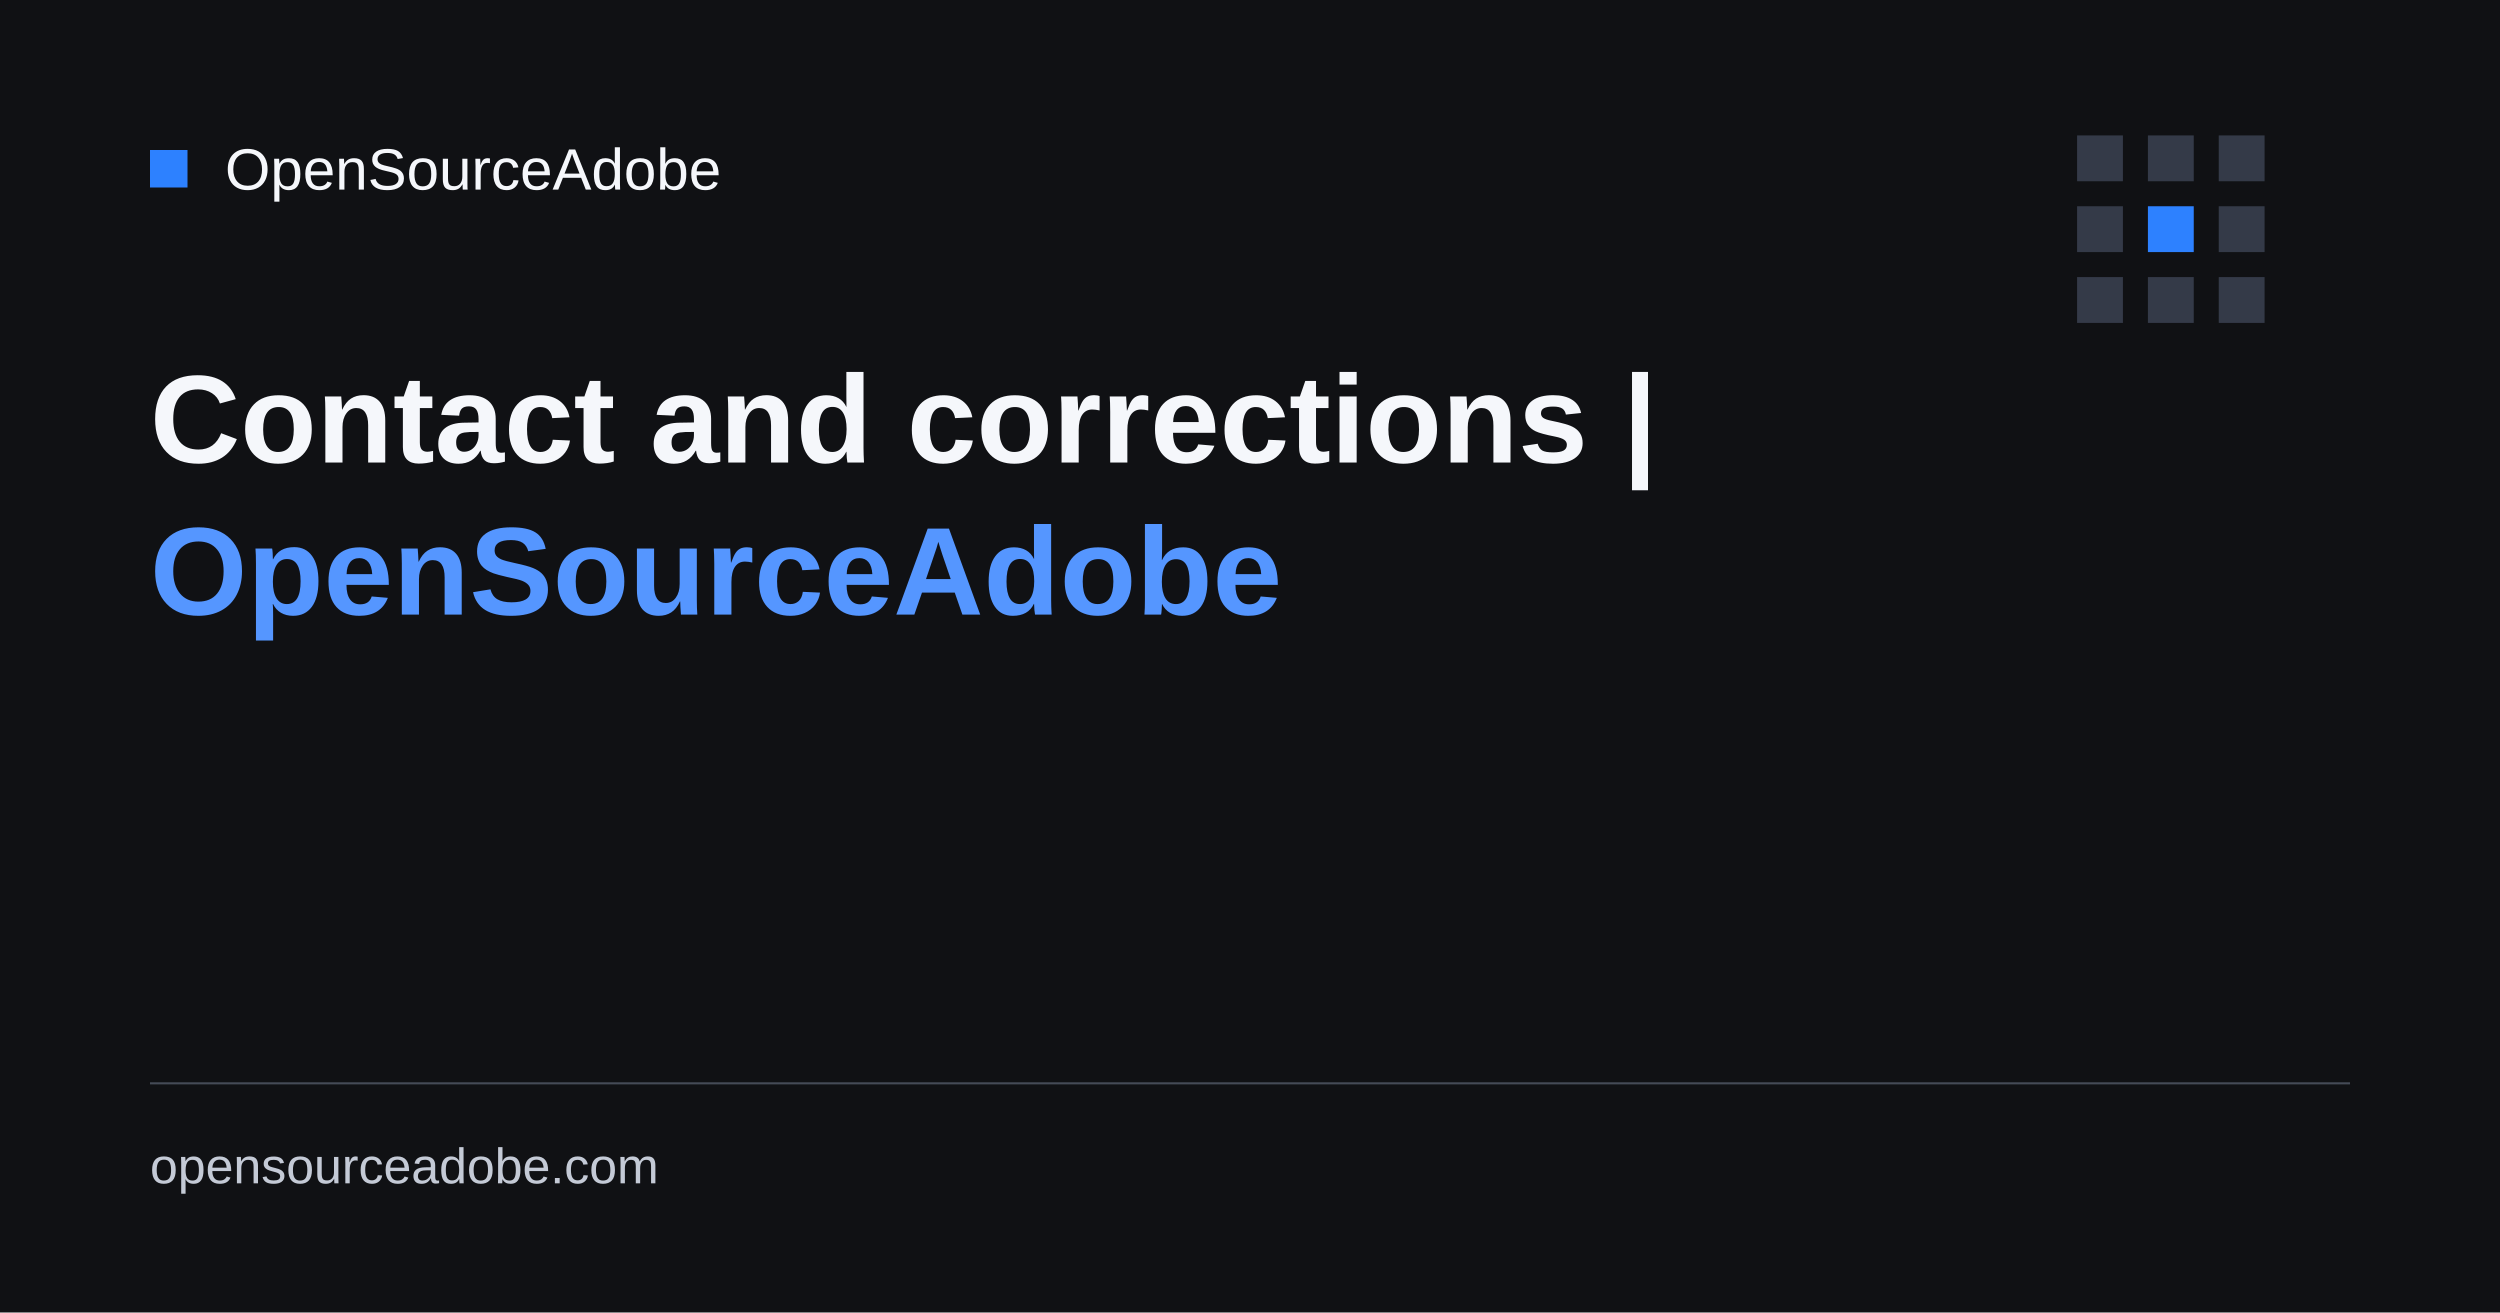
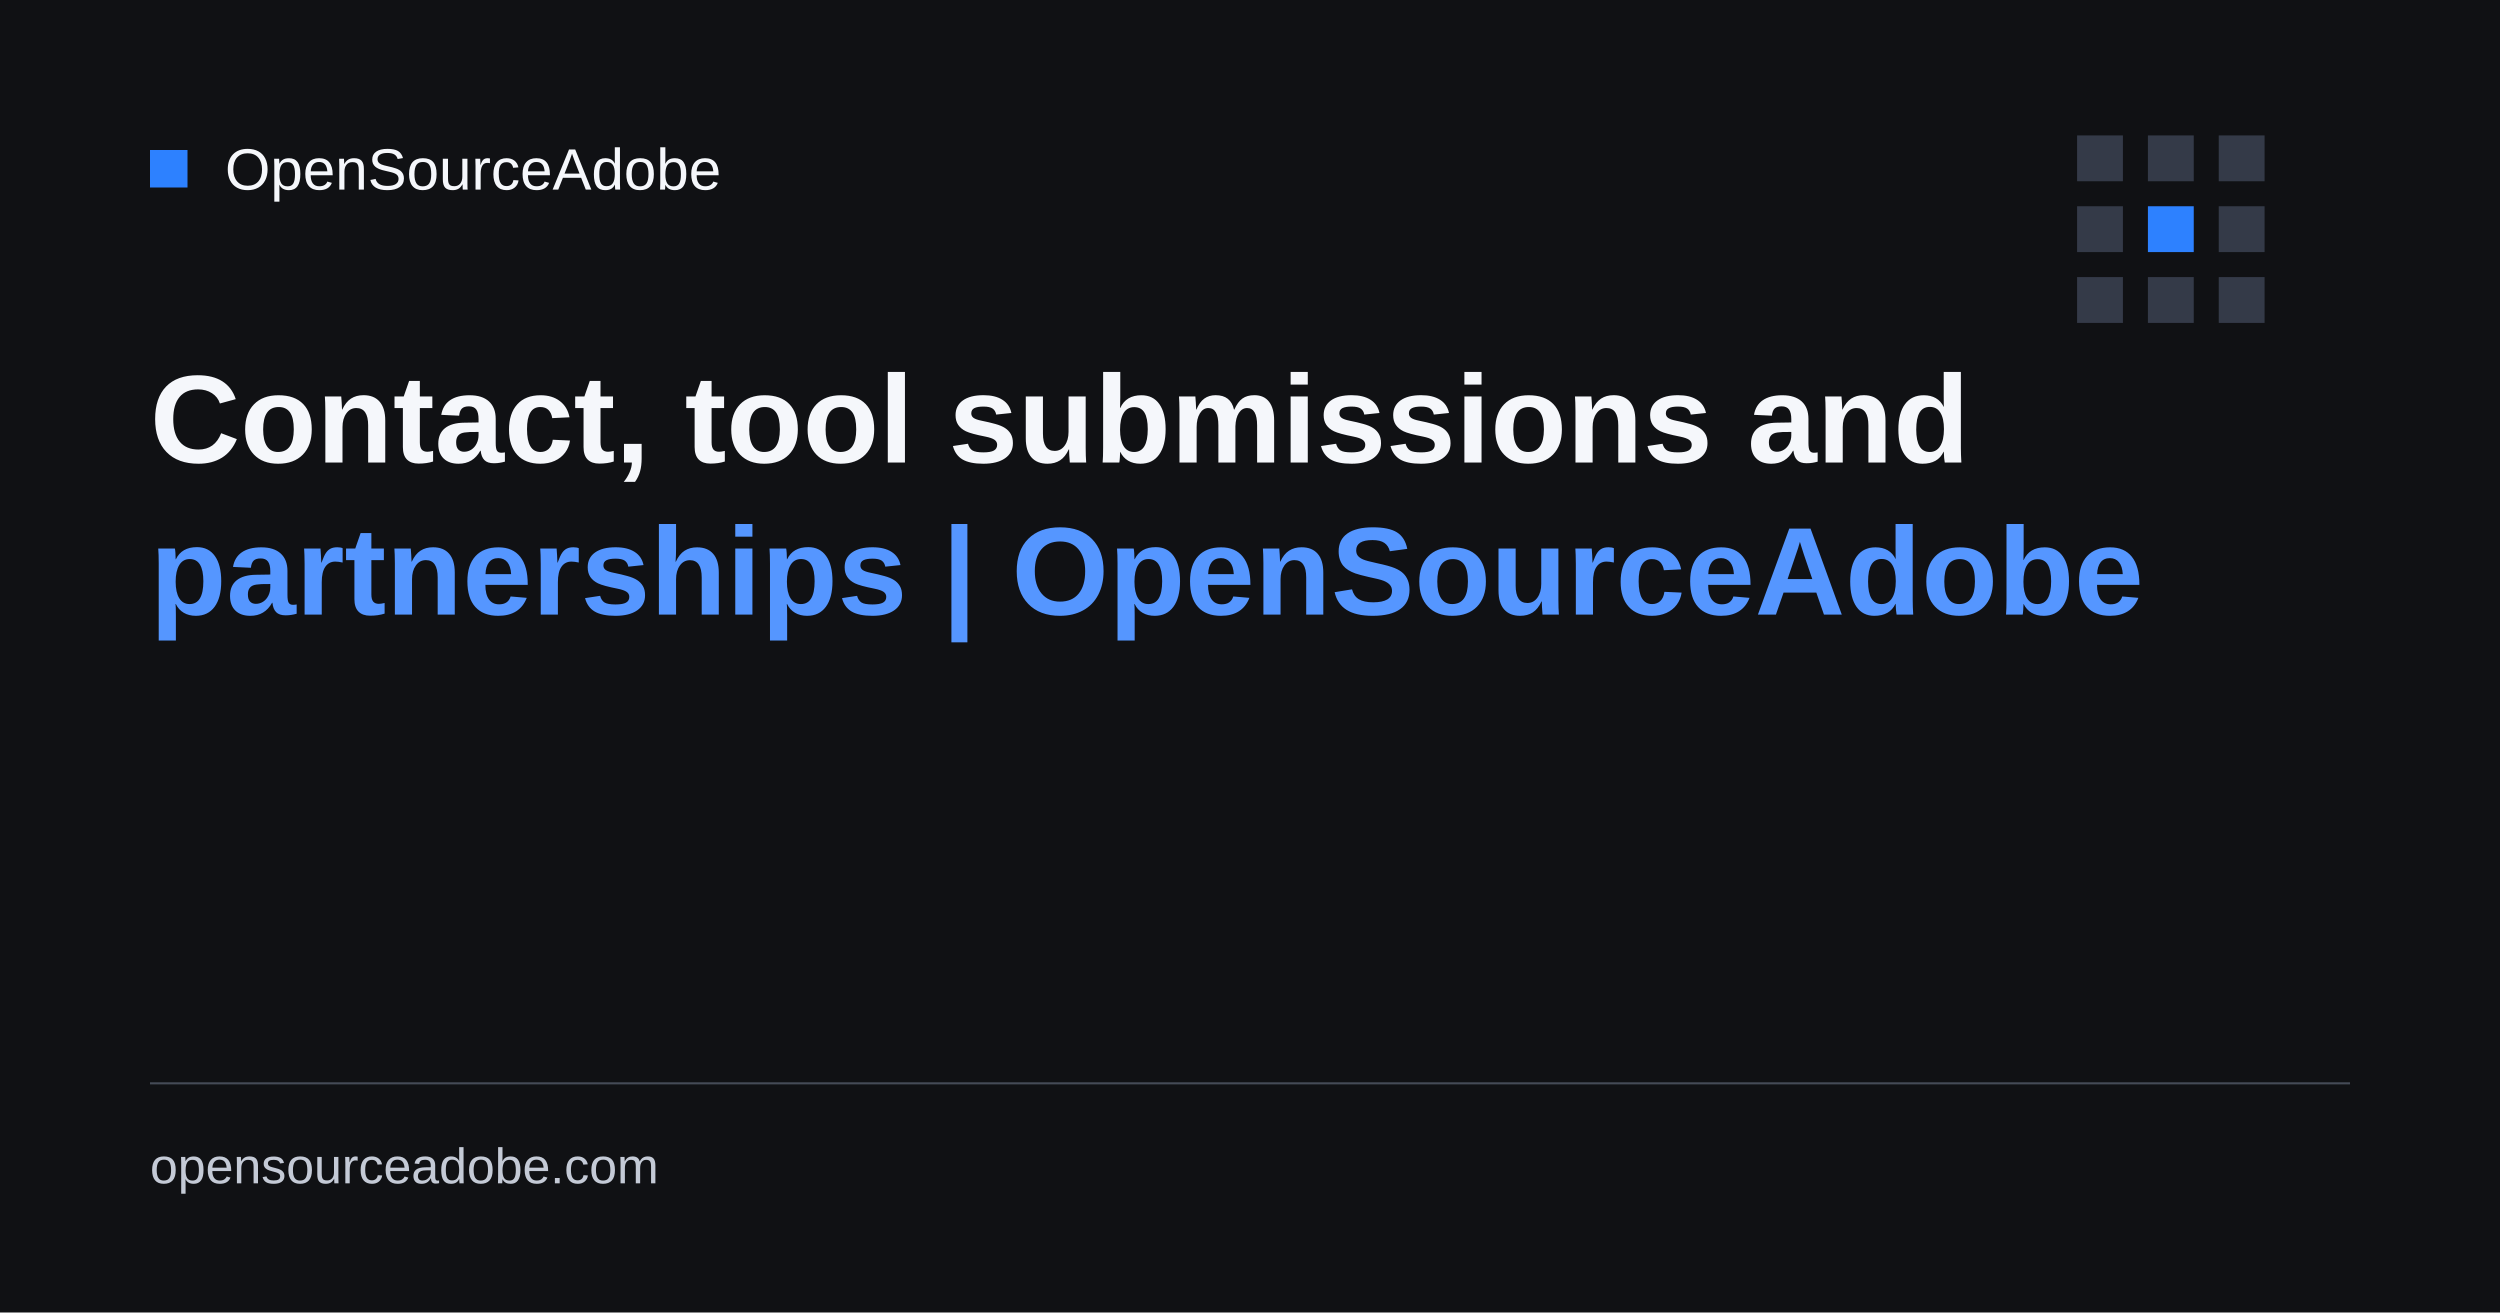
- <svg xmlns="http://www.w3.org/2000/svg" width="1200" height="630" viewBox="0 0 1200 630" role="img" aria-label="Contact and corrections | OpenSourceAdobe">
+ <svg xmlns="http://www.w3.org/2000/svg" width="1200" height="630" viewBox="0 0 1200 630" role="img" aria-label="Contact, tool submissions and partnerships | OpenSourceAdobe">
  <rect width="1200" height="630" fill="#101114" />
  <rect x="72" y="72" width="18" height="18" fill="#2d81ff" />
  <text x="108" y="91" fill="#f5f7fb" font-family="Arial,sans-serif" font-size="28">OpenSourceAdobe</text>
  <rect x="997" y="65" width="22" height="22" fill="#343a48" />
  <rect x="1031" y="65" width="22" height="22" fill="#343a48" />
  <rect x="1065" y="65" width="22" height="22" fill="#343a48" />
  <rect x="997" y="99" width="22" height="22" fill="#343a48" />
  <rect x="1031" y="99" width="22" height="22" fill="#2d81ff" />
  <rect x="1065" y="99" width="22" height="22" fill="#343a48" />
  <rect x="997" y="133" width="22" height="22" fill="#343a48" />
  <rect x="1031" y="133" width="22" height="22" fill="#343a48" />
  <rect x="1065" y="133" width="22" height="22" fill="#343a48" />
-   <text x="72" y="222" fill="#f5f7fb" font-family="Arial,sans-serif" font-size="60" font-weight="700">Contact and corrections |</text>
-   <text x="72" y="295" fill="#5596ff" font-family="Arial,sans-serif" font-size="60" font-weight="700">OpenSourceAdobe</text>
+   <text x="72" y="222" fill="#f5f7fb" font-family="Arial,sans-serif" font-size="60" font-weight="700">Contact, tool submissions and</text>
+   <text x="72" y="295" fill="#5596ff" font-family="Arial,sans-serif" font-size="60" font-weight="700">partnerships | OpenSourceAdobe</text>
  <path d="M72 520h1056" stroke="#454b57" />
  <text x="72" y="568" fill="#c4cad6" font-family="Arial,sans-serif" font-size="24">opensourceadobe.com</text>
</svg>
